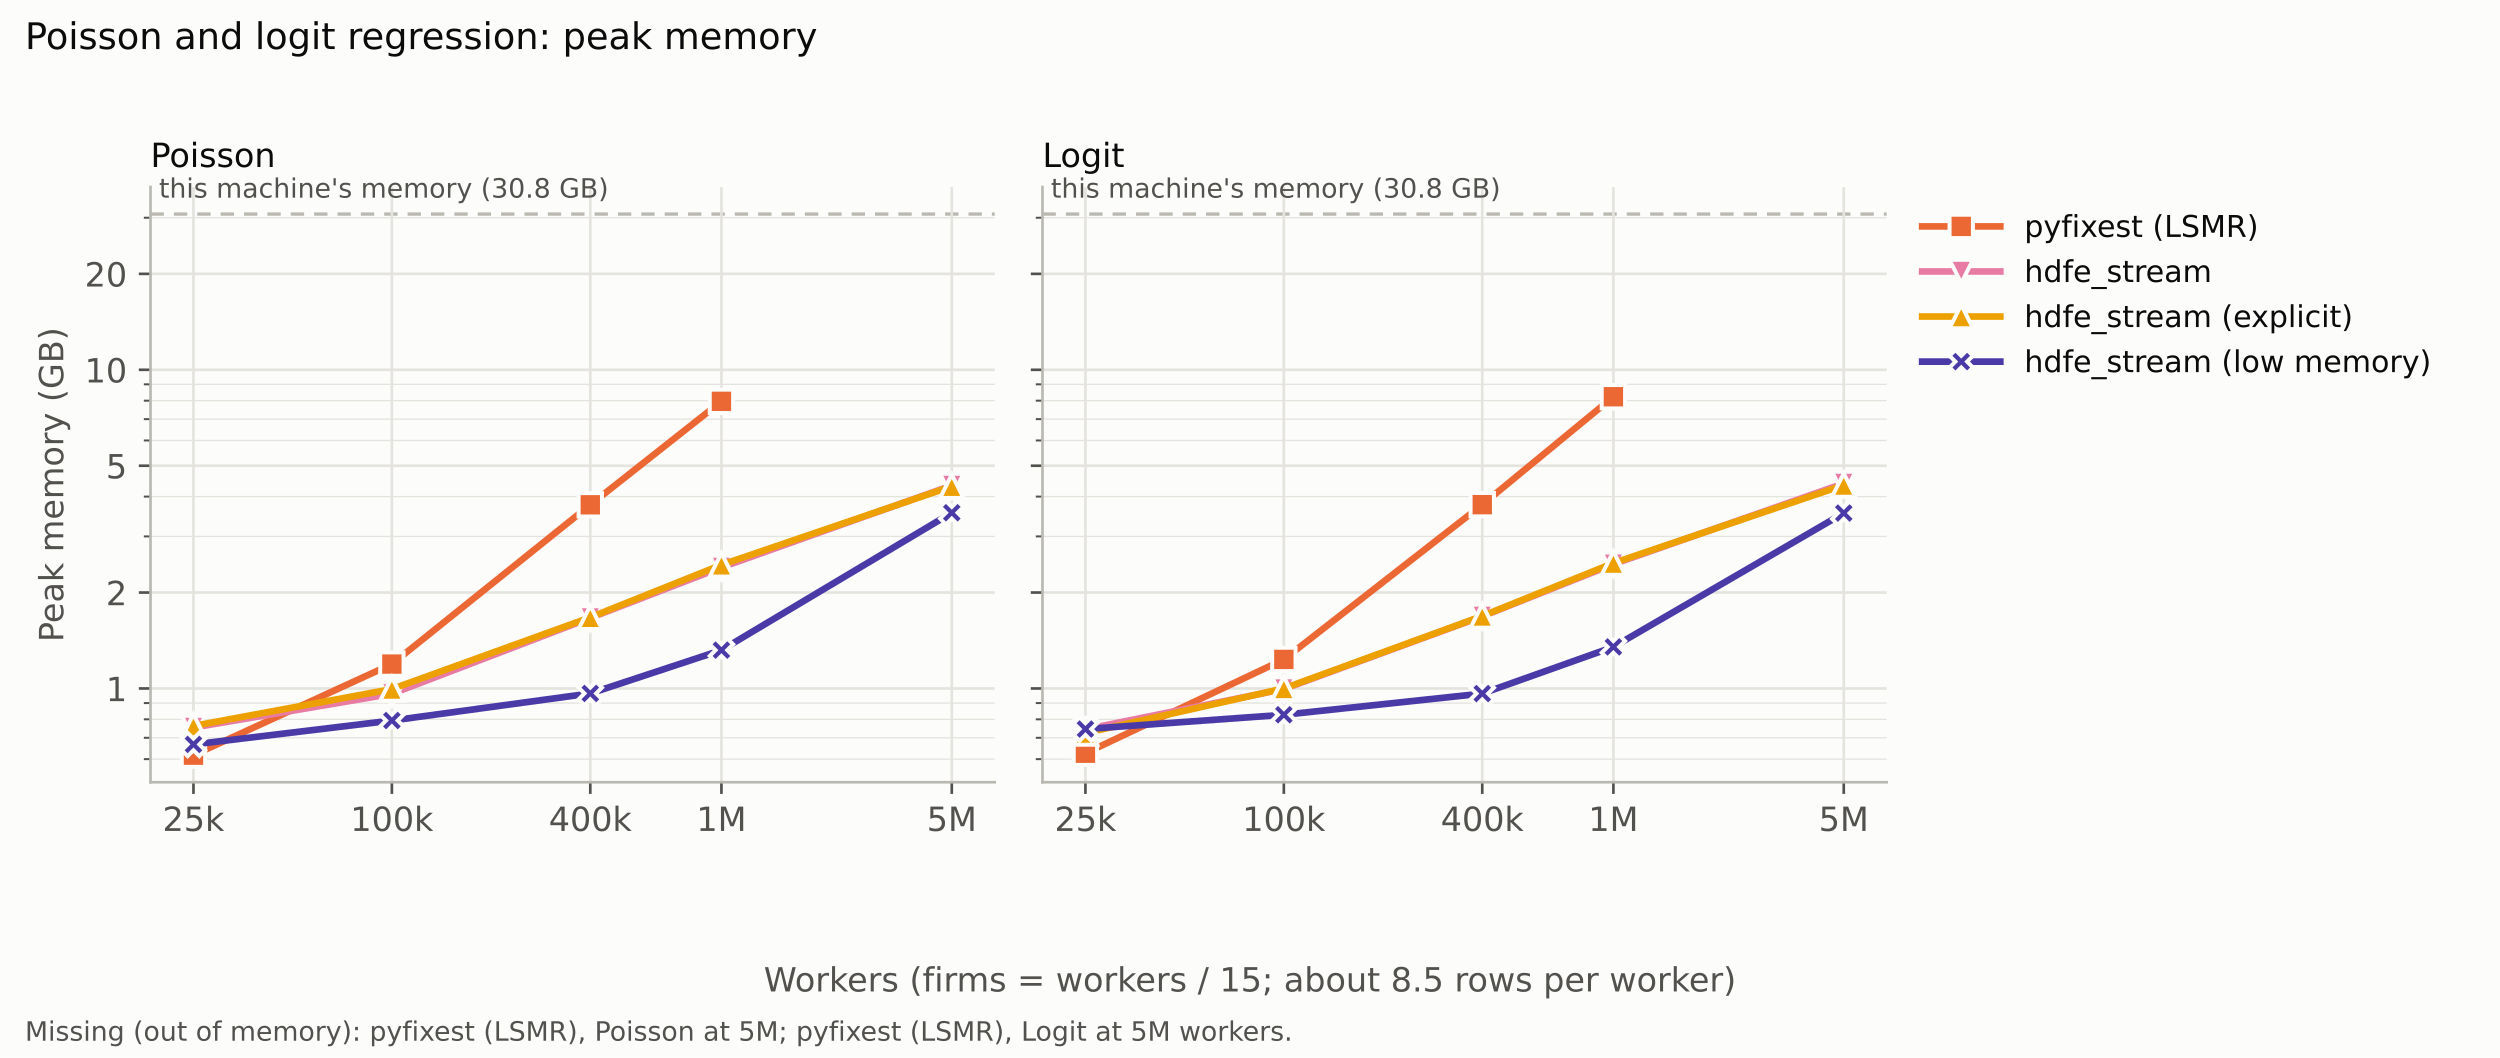
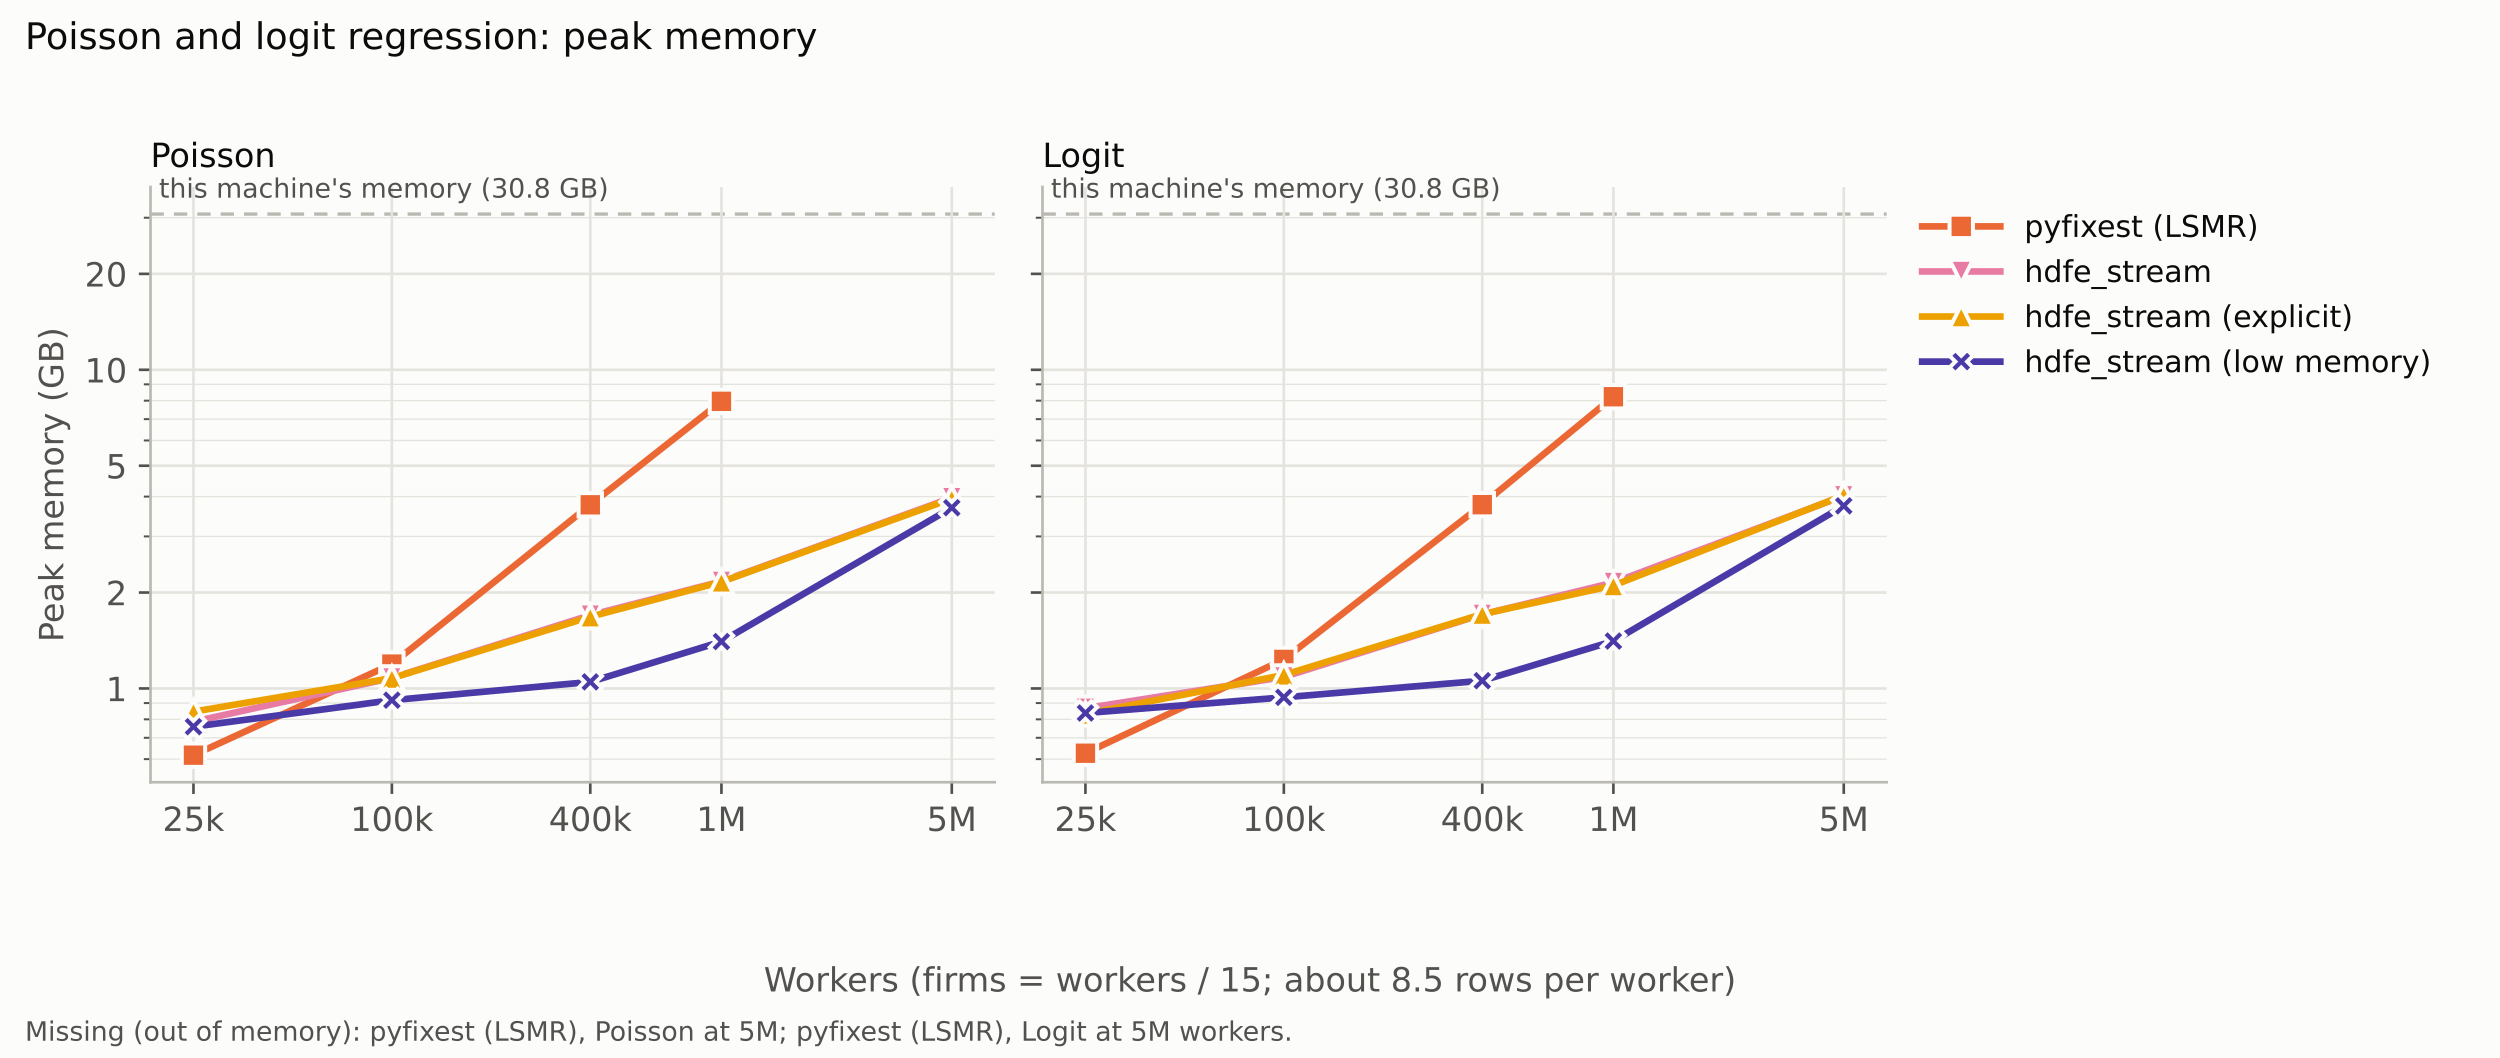
<svg xmlns="http://www.w3.org/2000/svg" xmlns:xlink="http://www.w3.org/1999/xlink" width="748.8pt" height="316.8pt" viewBox="0 0 748.8 316.8" version="1.1">
  <defs>
    <style type="text/css">*{stroke-linejoin: round; stroke-linecap: butt}</style>
  </defs>
  <g id="figure_1">
    <g id="patch_1">
      <path d="M 0 316.8  L 748.8 316.8  L 748.8 0  L 0 0  z " style="fill: #fcfcfb" />
    </g>
    <g id="axes_1">
      <g id="patch_2">
        <path d="M 45.082 234.291  L 297.944 234.291  L 297.944 56.024  L 45.082 56.024  z " style="fill: #fcfcfb" />
      </g>
      <g id="line2d_1">
        <path d="M 45.082 64.127  L 297.944 64.127  " clip-path="url(#p4ecc019760)" style="fill: none; stroke-dasharray: 4,3; stroke-dashoffset: 0; stroke: #b9b8b1" />
      </g>
      <g id="matplotlib.axis_1">
        <g id="xtick_1">
          <g id="line2d_2">
            <path d="M 57.947 234.291  L 57.947 56.024  " clip-path="url(#p4ecc019760)" style="fill: none; stroke: #e4e3de; stroke-width: 0.8; stroke-linecap: square" />
          </g>
          <g id="line2d_3">
            <defs>
              <path id="m8ed865f432" d="M 0 0  L 0 3.5  " style="stroke: #52514e; stroke-width: 0.8" />
            </defs>
            <g>
              <use xlink:href="#m8ed865f432" x="57.947" y="234.291" style="fill: #52514e; stroke: #52514e; stroke-width: 0.8" />
            </g>
          </g>
          <g id="text_1">
            <text style="font-size: 10px; font-family: 'DejaVu Sans', 'Bitstream Vera Sans', 'Computer Modern Sans Serif', 'Lucida Grande', 'Verdana', 'Geneva', 'Lucid', 'Arial', 'Helvetica', 'Avant Garde', sans-serif; text-anchor: middle; fill: #52514e" x="57.947" y="248.89" transform="rotate(-0 57.94739 248.8897)">25k</text>
          </g>
        </g>
        <g id="xtick_2">
          <g id="line2d_4">
            <path d="M 117.376 234.291  L 117.376 56.024  " clip-path="url(#p4ecc019760)" style="fill: none; stroke: #e4e3de; stroke-width: 0.8; stroke-linecap: square" />
          </g>
          <g id="line2d_5">
            <g>
              <use xlink:href="#m8ed865f432" x="117.376" y="234.291" style="fill: #52514e; stroke: #52514e; stroke-width: 0.8" />
            </g>
          </g>
          <g id="text_2">
            <text style="font-size: 10px; font-family: 'DejaVu Sans', 'Bitstream Vera Sans', 'Computer Modern Sans Serif', 'Lucida Grande', 'Verdana', 'Geneva', 'Lucid', 'Arial', 'Helvetica', 'Avant Garde', sans-serif; text-anchor: middle; fill: #52514e" x="117.376" y="248.89" transform="rotate(-0 117.3758 248.8897)">100k</text>
          </g>
        </g>
        <g id="xtick_3">
          <g id="line2d_6">
            <path d="M 176.804 234.291  L 176.804 56.024  " clip-path="url(#p4ecc019760)" style="fill: none; stroke: #e4e3de; stroke-width: 0.8; stroke-linecap: square" />
          </g>
          <g id="line2d_7">
            <g>
              <use xlink:href="#m8ed865f432" x="176.804" y="234.291" style="fill: #52514e; stroke: #52514e; stroke-width: 0.8" />
            </g>
          </g>
          <g id="text_3">
            <text style="font-size: 10px; font-family: 'DejaVu Sans', 'Bitstream Vera Sans', 'Computer Modern Sans Serif', 'Lucida Grande', 'Verdana', 'Geneva', 'Lucid', 'Arial', 'Helvetica', 'Avant Garde', sans-serif; text-anchor: middle; fill: #52514e" x="176.804" y="248.89" transform="rotate(-0 176.8042 248.8897)">400k</text>
          </g>
        </g>
        <g id="xtick_4">
          <g id="line2d_8">
            <path d="M 216.084 234.291  L 216.084 56.024  " clip-path="url(#p4ecc019760)" style="fill: none; stroke: #e4e3de; stroke-width: 0.8; stroke-linecap: square" />
          </g>
          <g id="line2d_9">
            <g>
              <use xlink:href="#m8ed865f432" x="216.084" y="234.291" style="fill: #52514e; stroke: #52514e; stroke-width: 0.8" />
            </g>
          </g>
          <g id="text_4">
            <text style="font-size: 10px; font-family: 'DejaVu Sans', 'Bitstream Vera Sans', 'Computer Modern Sans Serif', 'Lucida Grande', 'Verdana', 'Geneva', 'Lucid', 'Arial', 'Helvetica', 'Avant Garde', sans-serif; text-anchor: middle; fill: #52514e" x="216.084" y="248.889" transform="rotate(-0 216.0842 248.889)">1M</text>
          </g>
        </g>
        <g id="xtick_5">
          <g id="line2d_10">
            <path d="M 285.078 234.291  L 285.078 56.024  " clip-path="url(#p4ecc019760)" style="fill: none; stroke: #e4e3de; stroke-width: 0.8; stroke-linecap: square" />
          </g>
          <g id="line2d_11">
            <g>
              <use xlink:href="#m8ed865f432" x="285.078" y="234.291" style="fill: #52514e; stroke: #52514e; stroke-width: 0.8" />
            </g>
          </g>
          <g id="text_5">
            <text style="font-size: 10px; font-family: 'DejaVu Sans', 'Bitstream Vera Sans', 'Computer Modern Sans Serif', 'Lucida Grande', 'Verdana', 'Geneva', 'Lucid', 'Arial', 'Helvetica', 'Avant Garde', sans-serif; text-anchor: middle; fill: #52514e" x="285.078" y="248.889" transform="rotate(-0 285.0785 248.889)">5M</text>
          </g>
        </g>
      </g>
      <g id="matplotlib.axis_2">
        <g id="ytick_1">
          <g id="line2d_12">
            <path d="M 45.082 206.205  L 297.944 206.205  " clip-path="url(#p4ecc019760)" style="fill: none; stroke: #e4e3de; stroke-width: 0.8; stroke-linecap: square" />
          </g>
          <g id="line2d_13">
            <defs>
              <path id="mcf4f93b4a9" d="M 0 0  L -3.5 0  " style="stroke: #52514e; stroke-width: 0.8" />
            </defs>
            <g>
              <use xlink:href="#mcf4f93b4a9" x="45.082" y="206.205" style="fill: #52514e; stroke: #52514e; stroke-width: 0.8" />
            </g>
          </g>
          <g id="text_6">
            <text style="font-size: 10px; font-family: 'DejaVu Sans', 'Bitstream Vera Sans', 'Computer Modern Sans Serif', 'Lucida Grande', 'Verdana', 'Geneva', 'Lucid', 'Arial', 'Helvetica', 'Avant Garde', sans-serif; text-anchor: end; fill: #52514e" x="38.082" y="210.004" transform="rotate(-0 38.08234 210.004)">1</text>
          </g>
        </g>
        <g id="ytick_2">
          <g id="line2d_14">
            <path d="M 45.082 177.473  L 297.944 177.473  " clip-path="url(#p4ecc019760)" style="fill: none; stroke: #e4e3de; stroke-width: 0.8; stroke-linecap: square" />
          </g>
          <g id="line2d_15">
            <g>
              <use xlink:href="#mcf4f93b4a9" x="45.082" y="177.473" style="fill: #52514e; stroke: #52514e; stroke-width: 0.8" />
            </g>
          </g>
          <g id="text_7">
            <text style="font-size: 10px; font-family: 'DejaVu Sans', 'Bitstream Vera Sans', 'Computer Modern Sans Serif', 'Lucida Grande', 'Verdana', 'Geneva', 'Lucid', 'Arial', 'Helvetica', 'Avant Garde', sans-serif; text-anchor: end; fill: #52514e" x="38.082" y="181.271" transform="rotate(-0 38.08234 181.2715)">2</text>
          </g>
        </g>
        <g id="ytick_3">
          <g id="line2d_16">
            <path d="M 45.082 139.49  L 297.944 139.49  " clip-path="url(#p4ecc019760)" style="fill: none; stroke: #e4e3de; stroke-width: 0.8; stroke-linecap: square" />
          </g>
          <g id="line2d_17">
            <g>
              <use xlink:href="#mcf4f93b4a9" x="45.082" y="139.49" style="fill: #52514e; stroke: #52514e; stroke-width: 0.8" />
            </g>
          </g>
          <g id="text_8">
            <text style="font-size: 10px; font-family: 'DejaVu Sans', 'Bitstream Vera Sans', 'Computer Modern Sans Serif', 'Lucida Grande', 'Verdana', 'Geneva', 'Lucid', 'Arial', 'Helvetica', 'Avant Garde', sans-serif; text-anchor: end; fill: #52514e" x="38.082" y="143.289" transform="rotate(-0 38.08234 143.2892)">5</text>
          </g>
        </g>
        <g id="ytick_4">
          <g id="line2d_18">
            <path d="M 45.082 110.758  L 297.944 110.758  " clip-path="url(#p4ecc019760)" style="fill: none; stroke: #e4e3de; stroke-width: 0.8; stroke-linecap: square" />
          </g>
          <g id="line2d_19">
            <g>
              <use xlink:href="#mcf4f93b4a9" x="45.082" y="110.758" style="fill: #52514e; stroke: #52514e; stroke-width: 0.8" />
            </g>
          </g>
          <g id="text_9">
            <text style="font-size: 10px; font-family: 'DejaVu Sans', 'Bitstream Vera Sans', 'Computer Modern Sans Serif', 'Lucida Grande', 'Verdana', 'Geneva', 'Lucid', 'Arial', 'Helvetica', 'Avant Garde', sans-serif; text-anchor: end; fill: #52514e" x="38.082" y="114.557" transform="rotate(-0 38.08234 114.5567)">10</text>
          </g>
        </g>
        <g id="ytick_5">
          <g id="line2d_20">
            <path d="M 45.082 82.025  L 297.944 82.025  " clip-path="url(#p4ecc019760)" style="fill: none; stroke: #e4e3de; stroke-width: 0.8; stroke-linecap: square" />
          </g>
          <g id="line2d_21">
            <g>
              <use xlink:href="#mcf4f93b4a9" x="45.082" y="82.025" style="fill: #52514e; stroke: #52514e; stroke-width: 0.8" />
            </g>
          </g>
          <g id="text_10">
            <text style="font-size: 10px; font-family: 'DejaVu Sans', 'Bitstream Vera Sans', 'Computer Modern Sans Serif', 'Lucida Grande', 'Verdana', 'Geneva', 'Lucid', 'Arial', 'Helvetica', 'Avant Garde', sans-serif; text-anchor: end; fill: #52514e" x="38.082" y="85.824" transform="rotate(-0 38.08234 85.82422)">20</text>
          </g>
        </g>
        <g id="ytick_6">
          <g id="line2d_22">
            <path d="M 45.082 227.38  L 297.944 227.38  " clip-path="url(#p4ecc019760)" style="fill: none; stroke: #e4e3de; stroke-width: 0.4; stroke-linecap: square" />
          </g>
          <g id="line2d_23">
            <defs>
              <path id="mec2caca15e" d="M 0 0  L -2 0  " style="stroke: #52514e; stroke-width: 0.6" />
            </defs>
            <g>
              <use xlink:href="#mec2caca15e" x="45.082" y="227.38" style="fill: #52514e; stroke: #52514e; stroke-width: 0.6" />
            </g>
          </g>
        </g>
        <g id="ytick_7">
          <g id="line2d_24">
            <path d="M 45.082 220.99  L 297.944 220.99  " clip-path="url(#p4ecc019760)" style="fill: none; stroke: #e4e3de; stroke-width: 0.4; stroke-linecap: square" />
          </g>
          <g id="line2d_25">
            <g>
              <use xlink:href="#mec2caca15e" x="45.082" y="220.99" style="fill: #52514e; stroke: #52514e; stroke-width: 0.6" />
            </g>
          </g>
        </g>
        <g id="ytick_8">
          <g id="line2d_26">
            <path d="M 45.082 215.455  L 297.944 215.455  " clip-path="url(#p4ecc019760)" style="fill: none; stroke: #e4e3de; stroke-width: 0.4; stroke-linecap: square" />
          </g>
          <g id="line2d_27">
            <g>
              <use xlink:href="#mec2caca15e" x="45.082" y="215.455" style="fill: #52514e; stroke: #52514e; stroke-width: 0.6" />
            </g>
          </g>
        </g>
        <g id="ytick_9">
          <g id="line2d_28">
            <path d="M 45.082 210.573  L 297.944 210.573  " clip-path="url(#p4ecc019760)" style="fill: none; stroke: #e4e3de; stroke-width: 0.4; stroke-linecap: square" />
          </g>
          <g id="line2d_29">
            <g>
              <use xlink:href="#mec2caca15e" x="45.082" y="210.573" style="fill: #52514e; stroke: #52514e; stroke-width: 0.6" />
            </g>
          </g>
        </g>
        <g id="ytick_10">
          <g id="line2d_30">
            <path d="M 45.082 160.665  L 297.944 160.665  " clip-path="url(#p4ecc019760)" style="fill: none; stroke: #e4e3de; stroke-width: 0.4; stroke-linecap: square" />
          </g>
          <g id="line2d_31">
            <g>
              <use xlink:href="#mec2caca15e" x="45.082" y="160.665" style="fill: #52514e; stroke: #52514e; stroke-width: 0.6" />
            </g>
          </g>
        </g>
        <g id="ytick_11">
          <g id="line2d_32">
            <path d="M 45.082 148.74  L 297.944 148.74  " clip-path="url(#p4ecc019760)" style="fill: none; stroke: #e4e3de; stroke-width: 0.4; stroke-linecap: square" />
          </g>
          <g id="line2d_33">
            <g>
              <use xlink:href="#mec2caca15e" x="45.082" y="148.74" style="fill: #52514e; stroke: #52514e; stroke-width: 0.6" />
            </g>
          </g>
        </g>
        <g id="ytick_12">
          <g id="line2d_34">
            <path d="M 45.082 131.933  L 297.944 131.933  " clip-path="url(#p4ecc019760)" style="fill: none; stroke: #e4e3de; stroke-width: 0.4; stroke-linecap: square" />
          </g>
          <g id="line2d_35">
            <g>
              <use xlink:href="#mec2caca15e" x="45.082" y="131.933" style="fill: #52514e; stroke: #52514e; stroke-width: 0.6" />
            </g>
          </g>
        </g>
        <g id="ytick_13">
          <g id="line2d_36">
            <path d="M 45.082 125.543  L 297.944 125.543  " clip-path="url(#p4ecc019760)" style="fill: none; stroke: #e4e3de; stroke-width: 0.4; stroke-linecap: square" />
          </g>
          <g id="line2d_37">
            <g>
              <use xlink:href="#mec2caca15e" x="45.082" y="125.543" style="fill: #52514e; stroke: #52514e; stroke-width: 0.6" />
            </g>
          </g>
        </g>
        <g id="ytick_14">
          <g id="line2d_38">
            <path d="M 45.082 120.008  L 297.944 120.008  " clip-path="url(#p4ecc019760)" style="fill: none; stroke: #e4e3de; stroke-width: 0.4; stroke-linecap: square" />
          </g>
          <g id="line2d_39">
            <g>
              <use xlink:href="#mec2caca15e" x="45.082" y="120.008" style="fill: #52514e; stroke: #52514e; stroke-width: 0.6" />
            </g>
          </g>
        </g>
        <g id="ytick_15">
          <g id="line2d_40">
            <path d="M 45.082 115.125  L 297.944 115.125  " clip-path="url(#p4ecc019760)" style="fill: none; stroke: #e4e3de; stroke-width: 0.4; stroke-linecap: square" />
          </g>
          <g id="line2d_41">
            <g>
              <use xlink:href="#mec2caca15e" x="45.082" y="115.125" style="fill: #52514e; stroke: #52514e; stroke-width: 0.6" />
            </g>
          </g>
        </g>
        <g id="ytick_16">
          <g id="line2d_42">
            <path d="M 45.082 65.218  L 297.944 65.218  " clip-path="url(#p4ecc019760)" style="fill: none; stroke: #e4e3de; stroke-width: 0.4; stroke-linecap: square" />
          </g>
          <g id="line2d_43">
            <g>
              <use xlink:href="#mec2caca15e" x="45.082" y="65.218" style="fill: #52514e; stroke: #52514e; stroke-width: 0.6" />
            </g>
          </g>
        </g>
        <g id="text_11">
          <text style="font-size: 10px; font-family: 'DejaVu Sans', 'Bitstream Vera Sans', 'Computer Modern Sans Serif', 'Lucida Grande', 'Verdana', 'Geneva', 'Lucid', 'Arial', 'Helvetica', 'Avant Garde', sans-serif; text-anchor: middle; fill: #52514e" x="18.955" y="145.158" transform="rotate(-90 18.955 145.1577)">Peak memory (GB)</text>
        </g>
      </g>
      <g id="patch_3">
        <path d="M 45.082 234.291  L 45.082 56.024  " style="fill: none; stroke: #b9b8b1; stroke-width: 0.8; stroke-linejoin: miter; stroke-linecap: square" />
      </g>
      <g id="patch_4">
        <path d="M 45.082 234.291  L 297.944 234.291  " style="fill: none; stroke: #b9b8b1; stroke-width: 0.8; stroke-linejoin: miter; stroke-linecap: square" />
      </g>
      <g id="line2d_44">
        <path d="M 57.947 226.188  L 117.376 198.904  L 176.804 151.198  L 216.084 120.208  " clip-path="url(#p4ecc019760)" style="fill: none; stroke: #eb6834; stroke-width: 2; stroke-linecap: square" />
        <defs>
          <path id="m14eded4514" d="M -3.5 3.5  L 3.5 3.5  L 3.5 -3.5  L -3.5 -3.5  z " style="stroke: #fcfcfb; stroke-width: 1.2; stroke-linejoin: miter" />
        </defs>
        <g clip-path="url(#p4ecc019760)">
          <use xlink:href="#m14eded4514" x="57.947" y="226.188" style="fill: #eb6834; stroke: #fcfcfb; stroke-width: 1.2; stroke-linejoin: miter" />
          <use xlink:href="#m14eded4514" x="117.376" y="198.904" style="fill: #eb6834; stroke: #fcfcfb; stroke-width: 1.2; stroke-linejoin: miter" />
          <use xlink:href="#m14eded4514" x="176.804" y="151.198" style="fill: #eb6834; stroke: #fcfcfb; stroke-width: 1.2; stroke-linejoin: miter" />
          <use xlink:href="#m14eded4514" x="216.084" y="120.208" style="fill: #eb6834; stroke: #fcfcfb; stroke-width: 1.2; stroke-linejoin: miter" />
        </g>
      </g>
      <g id="line2d_45">
-         <path d="M 57.947 217.904  L 117.376 207.815  L 176.804 185.084  L 216.084 169.948  L 285.078 145.408  " clip-path="url(#p4ecc019760)" style="fill: none; stroke: #e87ba4; stroke-width: 2; stroke-linecap: square" />
+         <path d="M 57.947 216.15  L 117.376 203.049  L 176.804 184.244  L 216.084 174.137  L 285.078 149.068  " clip-path="url(#p4ecc019760)" style="fill: none; stroke: #e87ba4; stroke-width: 2; stroke-linecap: square" />
        <defs>
          <path id="m9a6e6bebf3" d="M -0 3.5  L 3.5 -3.5  L -3.5 -3.5  z " style="stroke: #fcfcfb; stroke-width: 1.2; stroke-linejoin: miter" />
        </defs>
        <g clip-path="url(#p4ecc019760)">
-           <use xlink:href="#m9a6e6bebf3" x="57.947" y="217.904" style="fill: #e87ba4; stroke: #fcfcfb; stroke-width: 1.2; stroke-linejoin: miter" />
-           <use xlink:href="#m9a6e6bebf3" x="117.376" y="207.815" style="fill: #e87ba4; stroke: #fcfcfb; stroke-width: 1.2; stroke-linejoin: miter" />
-           <use xlink:href="#m9a6e6bebf3" x="176.804" y="185.084" style="fill: #e87ba4; stroke: #fcfcfb; stroke-width: 1.2; stroke-linejoin: miter" />
-           <use xlink:href="#m9a6e6bebf3" x="216.084" y="169.948" style="fill: #e87ba4; stroke: #fcfcfb; stroke-width: 1.2; stroke-linejoin: miter" />
-           <use xlink:href="#m9a6e6bebf3" x="285.078" y="145.408" style="fill: #e87ba4; stroke: #fcfcfb; stroke-width: 1.2; stroke-linejoin: miter" />
+           <use xlink:href="#m9a6e6bebf3" x="57.947" y="216.15" style="fill: #e87ba4; stroke: #fcfcfb; stroke-width: 1.2; stroke-linejoin: miter" />
+           <use xlink:href="#m9a6e6bebf3" x="117.376" y="203.049" style="fill: #e87ba4; stroke: #fcfcfb; stroke-width: 1.2; stroke-linejoin: miter" />
+           <use xlink:href="#m9a6e6bebf3" x="176.804" y="184.244" style="fill: #e87ba4; stroke: #fcfcfb; stroke-width: 1.2; stroke-linejoin: miter" />
+           <use xlink:href="#m9a6e6bebf3" x="216.084" y="174.137" style="fill: #e87ba4; stroke: #fcfcfb; stroke-width: 1.2; stroke-linejoin: miter" />
+           <use xlink:href="#m9a6e6bebf3" x="285.078" y="149.068" style="fill: #e87ba4; stroke: #fcfcfb; stroke-width: 1.2; stroke-linejoin: miter" />
        </g>
      </g>
      <g id="line2d_46">
-         <path d="M 57.947 217.429  L 117.376 206.384  L 176.804 184.908  L 216.084 169.177  L 285.078 145.652  " clip-path="url(#p4ecc019760)" style="fill: none; stroke: #eda100; stroke-width: 2; stroke-linecap: square" />
+         <path d="M 57.947 213.142  L 117.376 203.119  L 176.804 184.727  L 216.084 174.267  L 285.078 149.326  " clip-path="url(#p4ecc019760)" style="fill: none; stroke: #eda100; stroke-width: 2; stroke-linecap: square" />
        <defs>
          <path id="mbdb7533c57" d="M 0 -3.5  L -3.5 3.5  L 3.5 3.5  z " style="stroke: #fcfcfb; stroke-width: 1.2; stroke-linejoin: miter" />
        </defs>
        <g clip-path="url(#p4ecc019760)">
-           <use xlink:href="#mbdb7533c57" x="57.947" y="217.429" style="fill: #eda100; stroke: #fcfcfb; stroke-width: 1.2; stroke-linejoin: miter" />
-           <use xlink:href="#mbdb7533c57" x="117.376" y="206.384" style="fill: #eda100; stroke: #fcfcfb; stroke-width: 1.2; stroke-linejoin: miter" />
-           <use xlink:href="#mbdb7533c57" x="176.804" y="184.908" style="fill: #eda100; stroke: #fcfcfb; stroke-width: 1.2; stroke-linejoin: miter" />
-           <use xlink:href="#mbdb7533c57" x="216.084" y="169.177" style="fill: #eda100; stroke: #fcfcfb; stroke-width: 1.2; stroke-linejoin: miter" />
-           <use xlink:href="#mbdb7533c57" x="285.078" y="145.652" style="fill: #eda100; stroke: #fcfcfb; stroke-width: 1.2; stroke-linejoin: miter" />
+           <use xlink:href="#mbdb7533c57" x="57.947" y="213.142" style="fill: #eda100; stroke: #fcfcfb; stroke-width: 1.2; stroke-linejoin: miter" />
+           <use xlink:href="#mbdb7533c57" x="117.376" y="203.119" style="fill: #eda100; stroke: #fcfcfb; stroke-width: 1.2; stroke-linejoin: miter" />
+           <use xlink:href="#mbdb7533c57" x="176.804" y="184.727" style="fill: #eda100; stroke: #fcfcfb; stroke-width: 1.2; stroke-linejoin: miter" />
+           <use xlink:href="#mbdb7533c57" x="216.084" y="174.267" style="fill: #eda100; stroke: #fcfcfb; stroke-width: 1.2; stroke-linejoin: miter" />
+           <use xlink:href="#mbdb7533c57" x="285.078" y="149.326" style="fill: #eda100; stroke: #fcfcfb; stroke-width: 1.2; stroke-linejoin: miter" />
        </g>
      </g>
      <g id="line2d_47">
-         <path d="M 57.947 222.967  L 117.376 215.809  L 176.804 207.699  L 216.084 194.725  L 285.078 153.574  " clip-path="url(#p4ecc019760)" style="fill: none; stroke: #4a3aa7; stroke-width: 2; stroke-linecap: square" />
+         <path d="M 57.947 217.663  L 117.376 209.716  L 176.804 204.238  L 216.084 192.157  L 285.078 152.075  " clip-path="url(#p4ecc019760)" style="fill: none; stroke: #4a3aa7; stroke-width: 2; stroke-linecap: square" />
        <defs>
          <path id="m1806be16ce" d="M -1.75 3.5  L 0 1.75  L 1.75 3.5  L 3.5 1.75  L 1.75 0  L 3.5 -1.75  L 1.75 -3.5  L 0 -1.75  L -1.75 -3.5  L -3.5 -1.75  L -1.75 0  L -3.5 1.75  z " style="stroke: #fcfcfb; stroke-width: 1.2; stroke-linejoin: miter" />
        </defs>
        <g clip-path="url(#p4ecc019760)">
-           <use xlink:href="#m1806be16ce" x="57.947" y="222.967" style="fill: #4a3aa7; stroke: #fcfcfb; stroke-width: 1.2; stroke-linejoin: miter" />
-           <use xlink:href="#m1806be16ce" x="117.376" y="215.809" style="fill: #4a3aa7; stroke: #fcfcfb; stroke-width: 1.2; stroke-linejoin: miter" />
-           <use xlink:href="#m1806be16ce" x="176.804" y="207.699" style="fill: #4a3aa7; stroke: #fcfcfb; stroke-width: 1.2; stroke-linejoin: miter" />
-           <use xlink:href="#m1806be16ce" x="216.084" y="194.725" style="fill: #4a3aa7; stroke: #fcfcfb; stroke-width: 1.2; stroke-linejoin: miter" />
-           <use xlink:href="#m1806be16ce" x="285.078" y="153.574" style="fill: #4a3aa7; stroke: #fcfcfb; stroke-width: 1.2; stroke-linejoin: miter" />
+           <use xlink:href="#m1806be16ce" x="57.947" y="217.663" style="fill: #4a3aa7; stroke: #fcfcfb; stroke-width: 1.2; stroke-linejoin: miter" />
+           <use xlink:href="#m1806be16ce" x="117.376" y="209.716" style="fill: #4a3aa7; stroke: #fcfcfb; stroke-width: 1.2; stroke-linejoin: miter" />
+           <use xlink:href="#m1806be16ce" x="176.804" y="204.238" style="fill: #4a3aa7; stroke: #fcfcfb; stroke-width: 1.2; stroke-linejoin: miter" />
+           <use xlink:href="#m1806be16ce" x="216.084" y="192.157" style="fill: #4a3aa7; stroke: #fcfcfb; stroke-width: 1.2; stroke-linejoin: miter" />
+           <use xlink:href="#m1806be16ce" x="285.078" y="152.075" style="fill: #4a3aa7; stroke: #fcfcfb; stroke-width: 1.2; stroke-linejoin: miter" />
        </g>
      </g>
      <g id="text_12">
        <text style="font-size: 8px; font-family: 'DejaVu Sans', 'Bitstream Vera Sans', 'Computer Modern Sans Serif', 'Lucida Grande', 'Verdana', 'Geneva', 'Lucid', 'Arial', 'Helvetica', 'Avant Garde', sans-serif; text-anchor: start; fill: #52514e" x="47.611" y="59.205" transform="rotate(-0 47.61095 59.20519)">this machine's memory (30.8 GB)</text>
      </g>
      <g id="text_13">
        <text style="font-size: 10px; font-family: 'DejaVu Sans', 'Bitstream Vera Sans', 'Computer Modern Sans Serif', 'Lucida Grande', 'Verdana', 'Geneva', 'Lucid', 'Arial', 'Helvetica', 'Avant Garde', sans-serif; text-anchor: start; fill: #0b0b0b" x="45.082" y="50.024" transform="rotate(-0 45.08234 50.024)">Poisson</text>
      </g>
    </g>
    <g id="axes_2">
      <g id="patch_5">
        <path d="M 312.244 234.291  L 565.105 234.291  L 565.105 56.024  L 312.244 56.024  z " style="fill: #fcfcfb" />
      </g>
      <g id="line2d_48">
        <path d="M 312.244 64.127  L 565.105 64.127  " clip-path="url(#p1b6bb79a18)" style="fill: none; stroke-dasharray: 4,3; stroke-dashoffset: 0; stroke: #b9b8b1" />
      </g>
      <g id="matplotlib.axis_3">
        <g id="xtick_6">
          <g id="line2d_49">
            <path d="M 325.109 234.291  L 325.109 56.024  " clip-path="url(#p1b6bb79a18)" style="fill: none; stroke: #e4e3de; stroke-width: 0.8; stroke-linecap: square" />
          </g>
          <g id="line2d_50">
            <g>
              <use xlink:href="#m8ed865f432" x="325.109" y="234.291" style="fill: #52514e; stroke: #52514e; stroke-width: 0.8" />
            </g>
          </g>
          <g id="text_14">
            <text style="font-size: 10px; font-family: 'DejaVu Sans', 'Bitstream Vera Sans', 'Computer Modern Sans Serif', 'Lucida Grande', 'Verdana', 'Geneva', 'Lucid', 'Arial', 'Helvetica', 'Avant Garde', sans-serif; text-anchor: middle; fill: #52514e" x="325.109" y="248.89" transform="rotate(-0 325.1086 248.8897)">25k</text>
          </g>
        </g>
        <g id="xtick_7">
          <g id="line2d_51">
            <path d="M 384.537 234.291  L 384.537 56.024  " clip-path="url(#p1b6bb79a18)" style="fill: none; stroke: #e4e3de; stroke-width: 0.8; stroke-linecap: square" />
          </g>
          <g id="line2d_52">
            <g>
              <use xlink:href="#m8ed865f432" x="384.537" y="234.291" style="fill: #52514e; stroke: #52514e; stroke-width: 0.8" />
            </g>
          </g>
          <g id="text_15">
            <text style="font-size: 10px; font-family: 'DejaVu Sans', 'Bitstream Vera Sans', 'Computer Modern Sans Serif', 'Lucida Grande', 'Verdana', 'Geneva', 'Lucid', 'Arial', 'Helvetica', 'Avant Garde', sans-serif; text-anchor: middle; fill: #52514e" x="384.537" y="248.89" transform="rotate(-0 384.537 248.8897)">100k</text>
          </g>
        </g>
        <g id="xtick_8">
          <g id="line2d_53">
            <path d="M 443.965 234.291  L 443.965 56.024  " clip-path="url(#p1b6bb79a18)" style="fill: none; stroke: #e4e3de; stroke-width: 0.8; stroke-linecap: square" />
          </g>
          <g id="line2d_54">
            <g>
              <use xlink:href="#m8ed865f432" x="443.965" y="234.291" style="fill: #52514e; stroke: #52514e; stroke-width: 0.8" />
            </g>
          </g>
          <g id="text_16">
            <text style="font-size: 10px; font-family: 'DejaVu Sans', 'Bitstream Vera Sans', 'Computer Modern Sans Serif', 'Lucida Grande', 'Verdana', 'Geneva', 'Lucid', 'Arial', 'Helvetica', 'Avant Garde', sans-serif; text-anchor: middle; fill: #52514e" x="443.965" y="248.89" transform="rotate(-0 443.9654 248.8897)">400k</text>
          </g>
        </g>
        <g id="xtick_9">
          <g id="line2d_55">
            <path d="M 483.245 234.291  L 483.245 56.024  " clip-path="url(#p1b6bb79a18)" style="fill: none; stroke: #e4e3de; stroke-width: 0.8; stroke-linecap: square" />
          </g>
          <g id="line2d_56">
            <g>
              <use xlink:href="#m8ed865f432" x="483.245" y="234.291" style="fill: #52514e; stroke: #52514e; stroke-width: 0.8" />
            </g>
          </g>
          <g id="text_17">
            <text style="font-size: 10px; font-family: 'DejaVu Sans', 'Bitstream Vera Sans', 'Computer Modern Sans Serif', 'Lucida Grande', 'Verdana', 'Geneva', 'Lucid', 'Arial', 'Helvetica', 'Avant Garde', sans-serif; text-anchor: middle; fill: #52514e" x="483.245" y="248.889" transform="rotate(-0 483.2454 248.889)">1M</text>
          </g>
        </g>
        <g id="xtick_10">
          <g id="line2d_57">
            <path d="M 552.24 234.291  L 552.24 56.024  " clip-path="url(#p1b6bb79a18)" style="fill: none; stroke: #e4e3de; stroke-width: 0.8; stroke-linecap: square" />
          </g>
          <g id="line2d_58">
            <g>
              <use xlink:href="#m8ed865f432" x="552.24" y="234.291" style="fill: #52514e; stroke: #52514e; stroke-width: 0.8" />
            </g>
          </g>
          <g id="text_18">
            <text style="font-size: 10px; font-family: 'DejaVu Sans', 'Bitstream Vera Sans', 'Computer Modern Sans Serif', 'Lucida Grande', 'Verdana', 'Geneva', 'Lucid', 'Arial', 'Helvetica', 'Avant Garde', sans-serif; text-anchor: middle; fill: #52514e" x="552.24" y="248.889" transform="rotate(-0 552.2396 248.889)">5M</text>
          </g>
        </g>
      </g>
      <g id="matplotlib.axis_4">
        <g id="ytick_17">
          <g id="line2d_59">
            <path d="M 312.244 206.205  L 565.105 206.205  " clip-path="url(#p1b6bb79a18)" style="fill: none; stroke: #e4e3de; stroke-width: 0.8; stroke-linecap: square" />
          </g>
          <g id="line2d_60">
            <g>
              <use xlink:href="#mcf4f93b4a9" x="312.244" y="206.205" style="fill: #52514e; stroke: #52514e; stroke-width: 0.8" />
            </g>
          </g>
        </g>
        <g id="ytick_18">
          <g id="line2d_61">
            <path d="M 312.244 177.473  L 565.105 177.473  " clip-path="url(#p1b6bb79a18)" style="fill: none; stroke: #e4e3de; stroke-width: 0.8; stroke-linecap: square" />
          </g>
          <g id="line2d_62">
            <g>
              <use xlink:href="#mcf4f93b4a9" x="312.244" y="177.473" style="fill: #52514e; stroke: #52514e; stroke-width: 0.8" />
            </g>
          </g>
        </g>
        <g id="ytick_19">
          <g id="line2d_63">
            <path d="M 312.244 139.49  L 565.105 139.49  " clip-path="url(#p1b6bb79a18)" style="fill: none; stroke: #e4e3de; stroke-width: 0.8; stroke-linecap: square" />
          </g>
          <g id="line2d_64">
            <g>
              <use xlink:href="#mcf4f93b4a9" x="312.244" y="139.49" style="fill: #52514e; stroke: #52514e; stroke-width: 0.8" />
            </g>
          </g>
        </g>
        <g id="ytick_20">
          <g id="line2d_65">
            <path d="M 312.244 110.758  L 565.105 110.758  " clip-path="url(#p1b6bb79a18)" style="fill: none; stroke: #e4e3de; stroke-width: 0.8; stroke-linecap: square" />
          </g>
          <g id="line2d_66">
            <g>
              <use xlink:href="#mcf4f93b4a9" x="312.244" y="110.758" style="fill: #52514e; stroke: #52514e; stroke-width: 0.8" />
            </g>
          </g>
        </g>
        <g id="ytick_21">
          <g id="line2d_67">
            <path d="M 312.244 82.025  L 565.105 82.025  " clip-path="url(#p1b6bb79a18)" style="fill: none; stroke: #e4e3de; stroke-width: 0.8; stroke-linecap: square" />
          </g>
          <g id="line2d_68">
            <g>
              <use xlink:href="#mcf4f93b4a9" x="312.244" y="82.025" style="fill: #52514e; stroke: #52514e; stroke-width: 0.8" />
            </g>
          </g>
        </g>
        <g id="ytick_22">
          <g id="line2d_69">
            <path d="M 312.244 227.38  L 565.105 227.38  " clip-path="url(#p1b6bb79a18)" style="fill: none; stroke: #e4e3de; stroke-width: 0.4; stroke-linecap: square" />
          </g>
          <g id="line2d_70">
            <g>
              <use xlink:href="#mec2caca15e" x="312.244" y="227.38" style="fill: #52514e; stroke: #52514e; stroke-width: 0.6" />
            </g>
          </g>
        </g>
        <g id="ytick_23">
          <g id="line2d_71">
            <path d="M 312.244 220.99  L 565.105 220.99  " clip-path="url(#p1b6bb79a18)" style="fill: none; stroke: #e4e3de; stroke-width: 0.4; stroke-linecap: square" />
          </g>
          <g id="line2d_72">
            <g>
              <use xlink:href="#mec2caca15e" x="312.244" y="220.99" style="fill: #52514e; stroke: #52514e; stroke-width: 0.6" />
            </g>
          </g>
        </g>
        <g id="ytick_24">
          <g id="line2d_73">
            <path d="M 312.244 215.455  L 565.105 215.455  " clip-path="url(#p1b6bb79a18)" style="fill: none; stroke: #e4e3de; stroke-width: 0.4; stroke-linecap: square" />
          </g>
          <g id="line2d_74">
            <g>
              <use xlink:href="#mec2caca15e" x="312.244" y="215.455" style="fill: #52514e; stroke: #52514e; stroke-width: 0.6" />
            </g>
          </g>
        </g>
        <g id="ytick_25">
          <g id="line2d_75">
            <path d="M 312.244 210.573  L 565.105 210.573  " clip-path="url(#p1b6bb79a18)" style="fill: none; stroke: #e4e3de; stroke-width: 0.4; stroke-linecap: square" />
          </g>
          <g id="line2d_76">
            <g>
              <use xlink:href="#mec2caca15e" x="312.244" y="210.573" style="fill: #52514e; stroke: #52514e; stroke-width: 0.6" />
            </g>
          </g>
        </g>
        <g id="ytick_26">
          <g id="line2d_77">
            <path d="M 312.244 160.665  L 565.105 160.665  " clip-path="url(#p1b6bb79a18)" style="fill: none; stroke: #e4e3de; stroke-width: 0.4; stroke-linecap: square" />
          </g>
          <g id="line2d_78">
            <g>
              <use xlink:href="#mec2caca15e" x="312.244" y="160.665" style="fill: #52514e; stroke: #52514e; stroke-width: 0.6" />
            </g>
          </g>
        </g>
        <g id="ytick_27">
          <g id="line2d_79">
            <path d="M 312.244 148.74  L 565.105 148.74  " clip-path="url(#p1b6bb79a18)" style="fill: none; stroke: #e4e3de; stroke-width: 0.4; stroke-linecap: square" />
          </g>
          <g id="line2d_80">
            <g>
              <use xlink:href="#mec2caca15e" x="312.244" y="148.74" style="fill: #52514e; stroke: #52514e; stroke-width: 0.6" />
            </g>
          </g>
        </g>
        <g id="ytick_28">
          <g id="line2d_81">
            <path d="M 312.244 131.933  L 565.105 131.933  " clip-path="url(#p1b6bb79a18)" style="fill: none; stroke: #e4e3de; stroke-width: 0.4; stroke-linecap: square" />
          </g>
          <g id="line2d_82">
            <g>
              <use xlink:href="#mec2caca15e" x="312.244" y="131.933" style="fill: #52514e; stroke: #52514e; stroke-width: 0.6" />
            </g>
          </g>
        </g>
        <g id="ytick_29">
          <g id="line2d_83">
            <path d="M 312.244 125.543  L 565.105 125.543  " clip-path="url(#p1b6bb79a18)" style="fill: none; stroke: #e4e3de; stroke-width: 0.4; stroke-linecap: square" />
          </g>
          <g id="line2d_84">
            <g>
              <use xlink:href="#mec2caca15e" x="312.244" y="125.543" style="fill: #52514e; stroke: #52514e; stroke-width: 0.6" />
            </g>
          </g>
        </g>
        <g id="ytick_30">
          <g id="line2d_85">
            <path d="M 312.244 120.008  L 565.105 120.008  " clip-path="url(#p1b6bb79a18)" style="fill: none; stroke: #e4e3de; stroke-width: 0.4; stroke-linecap: square" />
          </g>
          <g id="line2d_86">
            <g>
              <use xlink:href="#mec2caca15e" x="312.244" y="120.008" style="fill: #52514e; stroke: #52514e; stroke-width: 0.6" />
            </g>
          </g>
        </g>
        <g id="ytick_31">
          <g id="line2d_87">
            <path d="M 312.244 115.125  L 565.105 115.125  " clip-path="url(#p1b6bb79a18)" style="fill: none; stroke: #e4e3de; stroke-width: 0.4; stroke-linecap: square" />
          </g>
          <g id="line2d_88">
            <g>
              <use xlink:href="#mec2caca15e" x="312.244" y="115.125" style="fill: #52514e; stroke: #52514e; stroke-width: 0.6" />
            </g>
          </g>
        </g>
        <g id="ytick_32">
          <g id="line2d_89">
            <path d="M 312.244 65.218  L 565.105 65.218  " clip-path="url(#p1b6bb79a18)" style="fill: none; stroke: #e4e3de; stroke-width: 0.4; stroke-linecap: square" />
          </g>
          <g id="line2d_90">
            <g>
              <use xlink:href="#mec2caca15e" x="312.244" y="65.218" style="fill: #52514e; stroke: #52514e; stroke-width: 0.6" />
            </g>
          </g>
        </g>
      </g>
      <g id="patch_6">
        <path d="M 312.244 234.291  L 312.244 56.024  " style="fill: none; stroke: #b9b8b1; stroke-width: 0.8; stroke-linejoin: miter; stroke-linecap: square" />
      </g>
      <g id="patch_7">
        <path d="M 312.244 234.291  L 565.105 234.291  " style="fill: none; stroke: #b9b8b1; stroke-width: 0.8; stroke-linejoin: miter; stroke-linecap: square" />
      </g>
      <g id="line2d_91">
        <path d="M 325.109 225.608  L 384.537 197.506  L 443.965 151.16  L 483.245 118.83  " clip-path="url(#p1b6bb79a18)" style="fill: none; stroke: #eb6834; stroke-width: 2; stroke-linecap: square" />
        <g clip-path="url(#p1b6bb79a18)">
          <use xlink:href="#m14eded4514" x="325.109" y="225.608" style="fill: #eb6834; stroke: #fcfcfb; stroke-width: 1.2; stroke-linejoin: miter" />
          <use xlink:href="#m14eded4514" x="384.537" y="197.506" style="fill: #eb6834; stroke: #fcfcfb; stroke-width: 1.2; stroke-linejoin: miter" />
          <use xlink:href="#m14eded4514" x="443.965" y="151.16" style="fill: #eb6834; stroke: #fcfcfb; stroke-width: 1.2; stroke-linejoin: miter" />
          <use xlink:href="#m14eded4514" x="483.245" y="118.83" style="fill: #eb6834; stroke: #fcfcfb; stroke-width: 1.2; stroke-linejoin: miter" />
        </g>
      </g>
      <g id="line2d_92">
-         <path d="M 325.109 218.43  L 384.537 206.38  L 443.965 184.616  L 483.245 168.986  L 552.24 144.787  " clip-path="url(#p1b6bb79a18)" style="fill: none; stroke: #e87ba4; stroke-width: 2; stroke-linecap: square" />
+         <path d="M 325.109 212.135  L 384.537 202.766  L 443.965 184.02  L 483.245 174.494  L 552.24 148.49  " clip-path="url(#p1b6bb79a18)" style="fill: none; stroke: #e87ba4; stroke-width: 2; stroke-linecap: square" />
        <g clip-path="url(#p1b6bb79a18)">
-           <use xlink:href="#m9a6e6bebf3" x="325.109" y="218.43" style="fill: #e87ba4; stroke: #fcfcfb; stroke-width: 1.2; stroke-linejoin: miter" />
-           <use xlink:href="#m9a6e6bebf3" x="384.537" y="206.38" style="fill: #e87ba4; stroke: #fcfcfb; stroke-width: 1.2; stroke-linejoin: miter" />
-           <use xlink:href="#m9a6e6bebf3" x="443.965" y="184.616" style="fill: #e87ba4; stroke: #fcfcfb; stroke-width: 1.2; stroke-linejoin: miter" />
-           <use xlink:href="#m9a6e6bebf3" x="483.245" y="168.986" style="fill: #e87ba4; stroke: #fcfcfb; stroke-width: 1.2; stroke-linejoin: miter" />
-           <use xlink:href="#m9a6e6bebf3" x="552.24" y="144.787" style="fill: #e87ba4; stroke: #fcfcfb; stroke-width: 1.2; stroke-linejoin: miter" />
+           <use xlink:href="#m9a6e6bebf3" x="325.109" y="212.135" style="fill: #e87ba4; stroke: #fcfcfb; stroke-width: 1.2; stroke-linejoin: miter" />
+           <use xlink:href="#m9a6e6bebf3" x="384.537" y="202.766" style="fill: #e87ba4; stroke: #fcfcfb; stroke-width: 1.2; stroke-linejoin: miter" />
+           <use xlink:href="#m9a6e6bebf3" x="443.965" y="184.02" style="fill: #e87ba4; stroke: #fcfcfb; stroke-width: 1.2; stroke-linejoin: miter" />
+           <use xlink:href="#m9a6e6bebf3" x="483.245" y="174.494" style="fill: #e87ba4; stroke: #fcfcfb; stroke-width: 1.2; stroke-linejoin: miter" />
+           <use xlink:href="#m9a6e6bebf3" x="552.24" y="148.49" style="fill: #e87ba4; stroke: #fcfcfb; stroke-width: 1.2; stroke-linejoin: miter" />
        </g>
      </g>
      <g id="line2d_93">
-         <path d="M 325.109 219.558  L 384.537 206.201  L 443.965 184.506  L 483.245 168.658  L 552.24 145.29  " clip-path="url(#p1b6bb79a18)" style="fill: none; stroke: #eda100; stroke-width: 2; stroke-linecap: square" />
+         <path d="M 325.109 213.849  L 384.537 202.156  L 443.965 183.947  L 483.245 175.373  L 552.24 148.362  " clip-path="url(#p1b6bb79a18)" style="fill: none; stroke: #eda100; stroke-width: 2; stroke-linecap: square" />
        <g clip-path="url(#p1b6bb79a18)">
-           <use xlink:href="#mbdb7533c57" x="325.109" y="219.558" style="fill: #eda100; stroke: #fcfcfb; stroke-width: 1.2; stroke-linejoin: miter" />
-           <use xlink:href="#mbdb7533c57" x="384.537" y="206.201" style="fill: #eda100; stroke: #fcfcfb; stroke-width: 1.2; stroke-linejoin: miter" />
-           <use xlink:href="#mbdb7533c57" x="443.965" y="184.506" style="fill: #eda100; stroke: #fcfcfb; stroke-width: 1.2; stroke-linejoin: miter" />
-           <use xlink:href="#mbdb7533c57" x="483.245" y="168.658" style="fill: #eda100; stroke: #fcfcfb; stroke-width: 1.2; stroke-linejoin: miter" />
-           <use xlink:href="#mbdb7533c57" x="552.24" y="145.29" style="fill: #eda100; stroke: #fcfcfb; stroke-width: 1.2; stroke-linejoin: miter" />
+           <use xlink:href="#mbdb7533c57" x="325.109" y="213.849" style="fill: #eda100; stroke: #fcfcfb; stroke-width: 1.2; stroke-linejoin: miter" />
+           <use xlink:href="#mbdb7533c57" x="384.537" y="202.156" style="fill: #eda100; stroke: #fcfcfb; stroke-width: 1.2; stroke-linejoin: miter" />
+           <use xlink:href="#mbdb7533c57" x="443.965" y="183.947" style="fill: #eda100; stroke: #fcfcfb; stroke-width: 1.2; stroke-linejoin: miter" />
+           <use xlink:href="#mbdb7533c57" x="483.245" y="175.373" style="fill: #eda100; stroke: #fcfcfb; stroke-width: 1.2; stroke-linejoin: miter" />
+           <use xlink:href="#mbdb7533c57" x="552.24" y="148.362" style="fill: #eda100; stroke: #fcfcfb; stroke-width: 1.2; stroke-linejoin: miter" />
        </g>
      </g>
      <g id="line2d_94">
-         <path d="M 325.109 218.369  L 384.537 214.084  L 443.965 207.738  L 483.245 193.759  L 552.24 153.671  " clip-path="url(#p1b6bb79a18)" style="fill: none; stroke: #4a3aa7; stroke-width: 2; stroke-linecap: square" />
+         <path d="M 325.109 213.561  L 384.537 208.867  L 443.965 203.88  L 483.245 192.007  L 552.24 151.514  " clip-path="url(#p1b6bb79a18)" style="fill: none; stroke: #4a3aa7; stroke-width: 2; stroke-linecap: square" />
        <g clip-path="url(#p1b6bb79a18)">
-           <use xlink:href="#m1806be16ce" x="325.109" y="218.369" style="fill: #4a3aa7; stroke: #fcfcfb; stroke-width: 1.2; stroke-linejoin: miter" />
-           <use xlink:href="#m1806be16ce" x="384.537" y="214.084" style="fill: #4a3aa7; stroke: #fcfcfb; stroke-width: 1.2; stroke-linejoin: miter" />
-           <use xlink:href="#m1806be16ce" x="443.965" y="207.738" style="fill: #4a3aa7; stroke: #fcfcfb; stroke-width: 1.2; stroke-linejoin: miter" />
-           <use xlink:href="#m1806be16ce" x="483.245" y="193.759" style="fill: #4a3aa7; stroke: #fcfcfb; stroke-width: 1.2; stroke-linejoin: miter" />
-           <use xlink:href="#m1806be16ce" x="552.24" y="153.671" style="fill: #4a3aa7; stroke: #fcfcfb; stroke-width: 1.2; stroke-linejoin: miter" />
+           <use xlink:href="#m1806be16ce" x="325.109" y="213.561" style="fill: #4a3aa7; stroke: #fcfcfb; stroke-width: 1.2; stroke-linejoin: miter" />
+           <use xlink:href="#m1806be16ce" x="384.537" y="208.867" style="fill: #4a3aa7; stroke: #fcfcfb; stroke-width: 1.2; stroke-linejoin: miter" />
+           <use xlink:href="#m1806be16ce" x="443.965" y="203.88" style="fill: #4a3aa7; stroke: #fcfcfb; stroke-width: 1.2; stroke-linejoin: miter" />
+           <use xlink:href="#m1806be16ce" x="483.245" y="192.007" style="fill: #4a3aa7; stroke: #fcfcfb; stroke-width: 1.2; stroke-linejoin: miter" />
+           <use xlink:href="#m1806be16ce" x="552.24" y="151.514" style="fill: #4a3aa7; stroke: #fcfcfb; stroke-width: 1.2; stroke-linejoin: miter" />
        </g>
      </g>
      <g id="text_19">
        <text style="font-size: 8px; font-family: 'DejaVu Sans', 'Bitstream Vera Sans', 'Computer Modern Sans Serif', 'Lucida Grande', 'Verdana', 'Geneva', 'Lucid', 'Arial', 'Helvetica', 'Avant Garde', sans-serif; text-anchor: start; fill: #52514e" x="314.772" y="59.205" transform="rotate(-0 314.7721 59.20519)">this machine's memory (30.8 GB)</text>
      </g>
      <g id="text_20">
        <text style="font-size: 10px; font-family: 'DejaVu Sans', 'Bitstream Vera Sans', 'Computer Modern Sans Serif', 'Lucida Grande', 'Verdana', 'Geneva', 'Lucid', 'Arial', 'Helvetica', 'Avant Garde', sans-serif; text-anchor: start; fill: #0b0b0b" x="312.244" y="50.024" transform="rotate(-0 312.2435 50.024)">Logit</text>
      </g>
      <g id="legend_1">
        <g id="line2d_95">
          <path d="M 575.733 67.813  L 587.433 67.813  L 599.133 67.813  " style="fill: none; stroke: #eb6834; stroke-width: 2; stroke-linecap: square" />
          <g>
            <use xlink:href="#m14eded4514" x="587.433" y="67.813" style="fill: #eb6834; stroke: #fcfcfb; stroke-width: 1.2; stroke-linejoin: miter" />
          </g>
        </g>
        <g id="text_21">
          <text style="font-size: 9px; font-family: 'DejaVu Sans', 'Bitstream Vera Sans', 'Computer Modern Sans Serif', 'Lucida Grande', 'Verdana', 'Geneva', 'Lucid', 'Arial', 'Helvetica', 'Avant Garde', sans-serif; text-anchor: start; fill: #0b0b0b" x="606.333" y="70.963" transform="rotate(-0 606.3333 70.96259)">pyfixest (LSMR)</text>
        </g>
        <g id="line2d_96">
          <path d="M 575.733 81.313  L 587.433 81.313  L 599.133 81.313  " style="fill: none; stroke: #e87ba4; stroke-width: 2; stroke-linecap: square" />
          <g>
            <use xlink:href="#m9a6e6bebf3" x="587.433" y="81.313" style="fill: #e87ba4; stroke: #fcfcfb; stroke-width: 1.2; stroke-linejoin: miter" />
          </g>
        </g>
        <g id="text_22">
          <text style="font-size: 9px; font-family: 'DejaVu Sans', 'Bitstream Vera Sans', 'Computer Modern Sans Serif', 'Lucida Grande', 'Verdana', 'Geneva', 'Lucid', 'Arial', 'Helvetica', 'Avant Garde', sans-serif; text-anchor: start; fill: #0b0b0b" x="606.333" y="84.463" transform="rotate(-0 606.3333 84.4633)">hdfe_stream</text>
        </g>
        <g id="line2d_97">
          <path d="M 575.733 94.814  L 587.433 94.814  L 599.133 94.814  " style="fill: none; stroke: #eda100; stroke-width: 2; stroke-linecap: square" />
          <g>
            <use xlink:href="#mbdb7533c57" x="587.433" y="94.814" style="fill: #eda100; stroke: #fcfcfb; stroke-width: 1.2; stroke-linejoin: miter" />
          </g>
        </g>
        <g id="text_23">
          <text style="font-size: 9px; font-family: 'DejaVu Sans', 'Bitstream Vera Sans', 'Computer Modern Sans Serif', 'Lucida Grande', 'Verdana', 'Geneva', 'Lucid', 'Arial', 'Helvetica', 'Avant Garde', sans-serif; text-anchor: start; fill: #0b0b0b" x="606.333" y="97.964" transform="rotate(-0 606.3333 97.964)">hdfe_stream (explicit)</text>
        </g>
        <g id="line2d_98">
          <path d="M 575.733 108.315  L 587.433 108.315  L 599.133 108.315  " style="fill: none; stroke: #4a3aa7; stroke-width: 2; stroke-linecap: square" />
          <g>
            <use xlink:href="#m1806be16ce" x="587.433" y="108.315" style="fill: #4a3aa7; stroke: #fcfcfb; stroke-width: 1.2; stroke-linejoin: miter" />
          </g>
        </g>
        <g id="text_24">
          <text style="font-size: 9px; font-family: 'DejaVu Sans', 'Bitstream Vera Sans', 'Computer Modern Sans Serif', 'Lucida Grande', 'Verdana', 'Geneva', 'Lucid', 'Arial', 'Helvetica', 'Avant Garde', sans-serif; text-anchor: start; fill: #0b0b0b" x="606.333" y="111.465" transform="rotate(-0 606.3333 111.4647)">hdfe_stream (low memory)</text>
        </g>
      </g>
    </g>
    <g id="text_25">
      <text style="font-size: 8px; font-family: 'DejaVu Sans', 'Bitstream Vera Sans', 'Computer Modern Sans Serif', 'Lucida Grande', 'Verdana', 'Geneva', 'Lucid', 'Arial', 'Helvetica', 'Avant Garde', sans-serif; text-anchor: start; fill: #52514e" x="7.488" y="311.71" transform="rotate(-0 7.488 311.7101)">Missing (out of memory): pyfixest (LSMR), Poisson at 5M; pyfixest (LSMR), Logit at 5M workers.</text>
    </g>
    <g id="text_26">
      <text style="font-size: 11px; font-family: 'DejaVu Sans', 'Bitstream Vera Sans', 'Computer Modern Sans Serif', 'Lucida Grande', 'Verdana', 'Geneva', 'Lucid', 'Arial', 'Helvetica', 'Avant Garde', sans-serif; text-anchor: start; fill: #0b0b0b" x="7.488" y="14.694" transform="rotate(-0 7.488 14.69428)">Poisson and logit regression: peak memory</text>
    </g>
    <g id="text_27">
      <text style="font-size: 10px; font-family: 'DejaVu Sans', 'Bitstream Vera Sans', 'Computer Modern Sans Serif', 'Lucida Grande', 'Verdana', 'Geneva', 'Lucid', 'Arial', 'Helvetica', 'Avant Garde', sans-serif; text-anchor: middle; fill: #52514e" x="374.4" y="296.974" transform="rotate(-0 374.4 296.9737)">Workers (firms = workers / 15; about 8.5 rows per worker)</text>
    </g>
  </g>
  <defs>
    <clipPath id="p4ecc019760">
      <rect x="45.082" y="56.024" width="252.861" height="178.267" />
    </clipPath>
    <clipPath id="p1b6bb79a18">
      <rect x="312.244" y="56.024" width="252.861" height="178.267" />
    </clipPath>
  </defs>
</svg>
